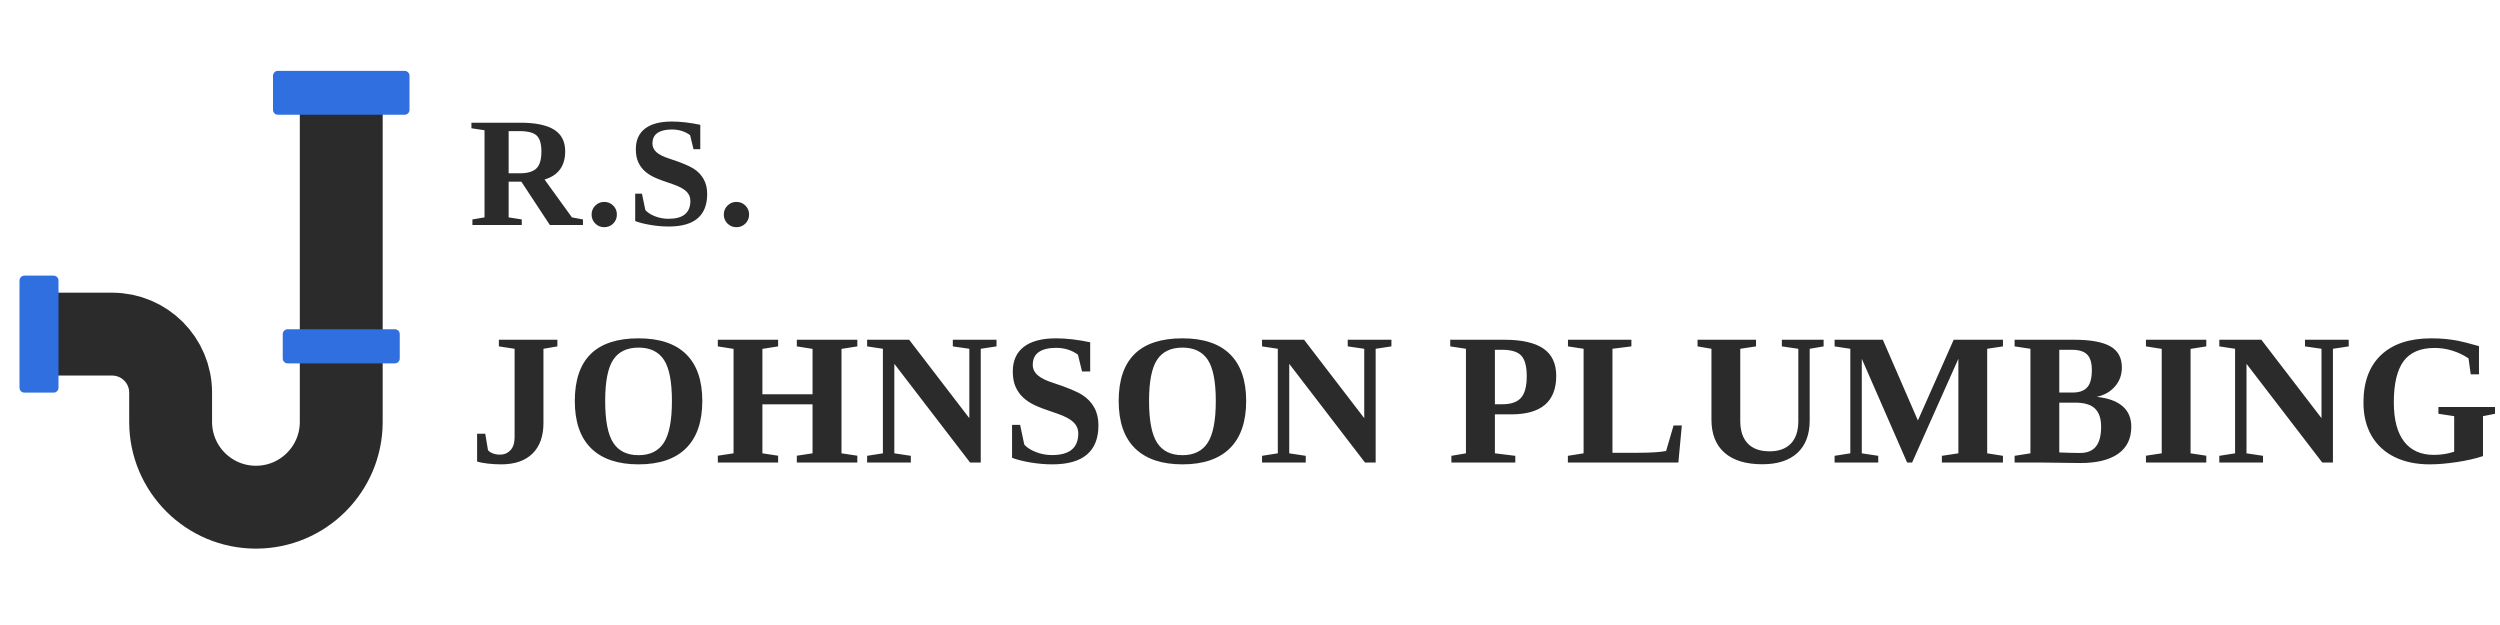
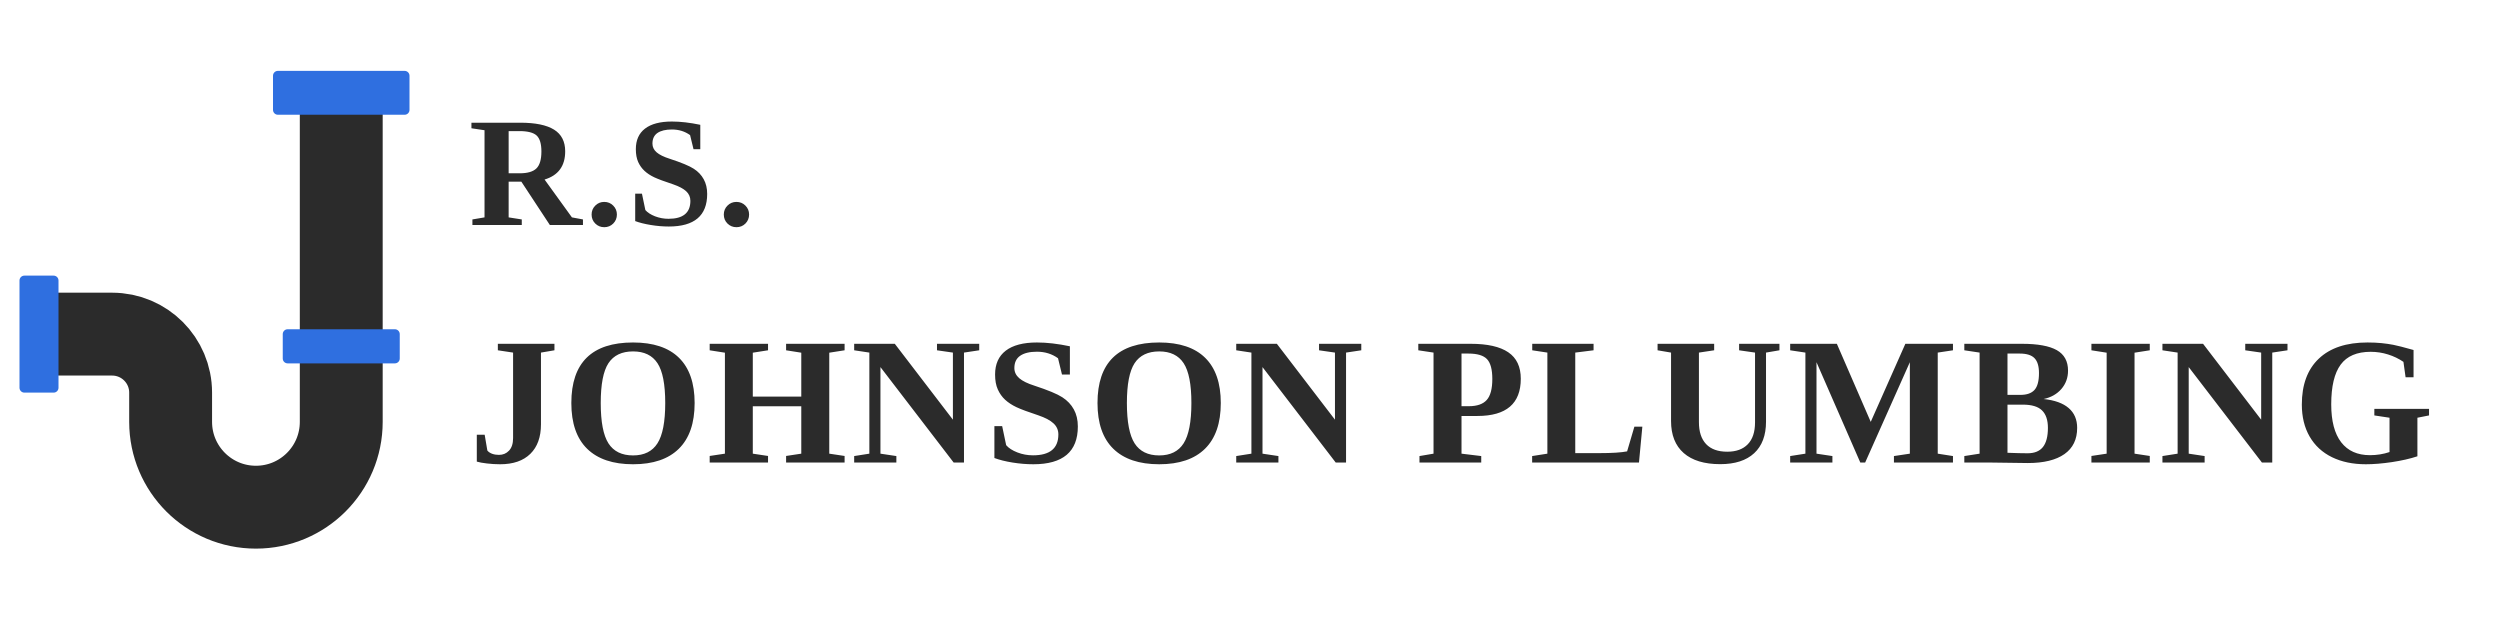
<svg xmlns="http://www.w3.org/2000/svg" viewBox="0 0 800 200" role="img" aria-label="R.S. Johnson Plumbing">
  <g transform="translate(0 18) scale(0.78)" fill="none">
    <path d="M140 22 V150 A35 35 0 0 1 70 150 V138 A24 24 0 0 0 46 114 H18" stroke="#2B2B2B" stroke-width="34" stroke-linejoin="round" />
    <rect x="112" y="6" width="56" height="18" rx="2" fill="#2F6FE0" />
    <rect x="116" y="112" width="48" height="14" rx="2" fill="#2F6FE0" />
    <rect x="8" y="90" width="16" height="48" rx="2" fill="#2F6FE0" />
  </g>
  <g font-family="Georgia, 'Times New Roman', serif" font-weight="700" fill="#2B2B2B" letter-spacing="1">
    <text x="150" y="72" font-size="50">R.S.</text>
-     <text x="150" y="148" font-size="60">JOHNSON PLUMBING</text>
+     <text x="150" y="148" font-size="58" textLength="610" lengthAdjust="spacingAndGlyphs">JOHNSON PLUMBING</text>
  </g>
</svg>
